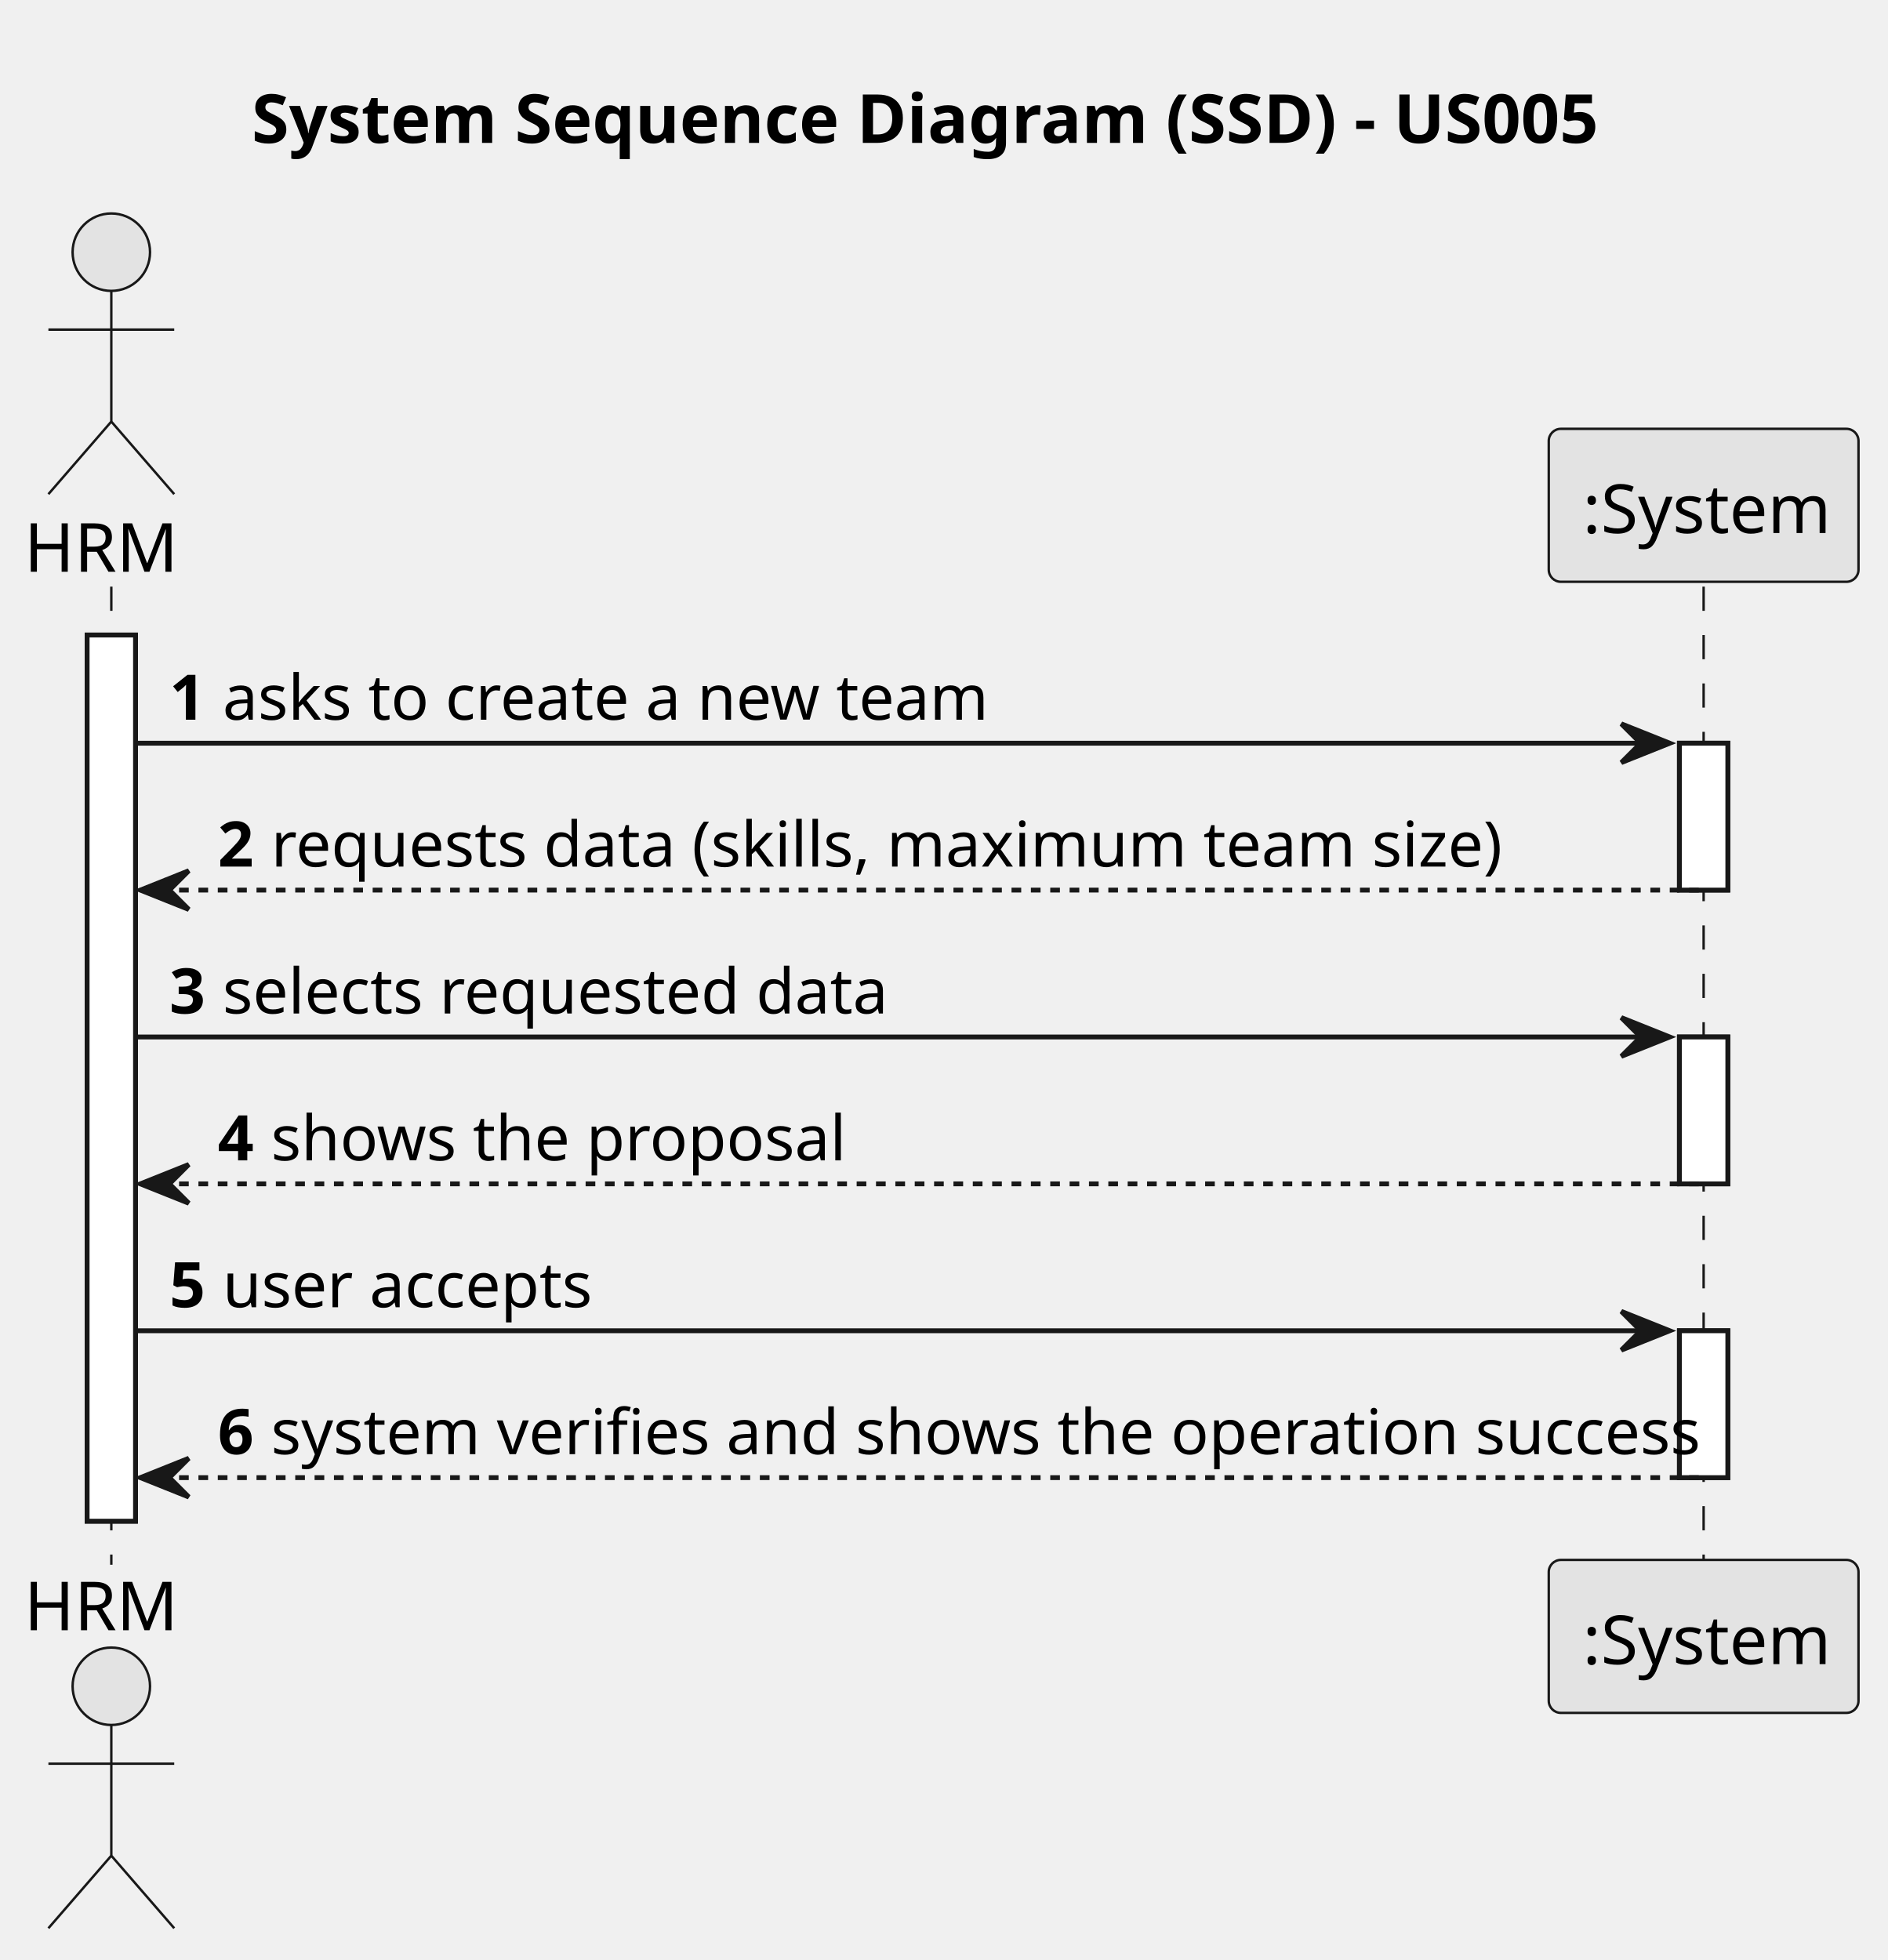
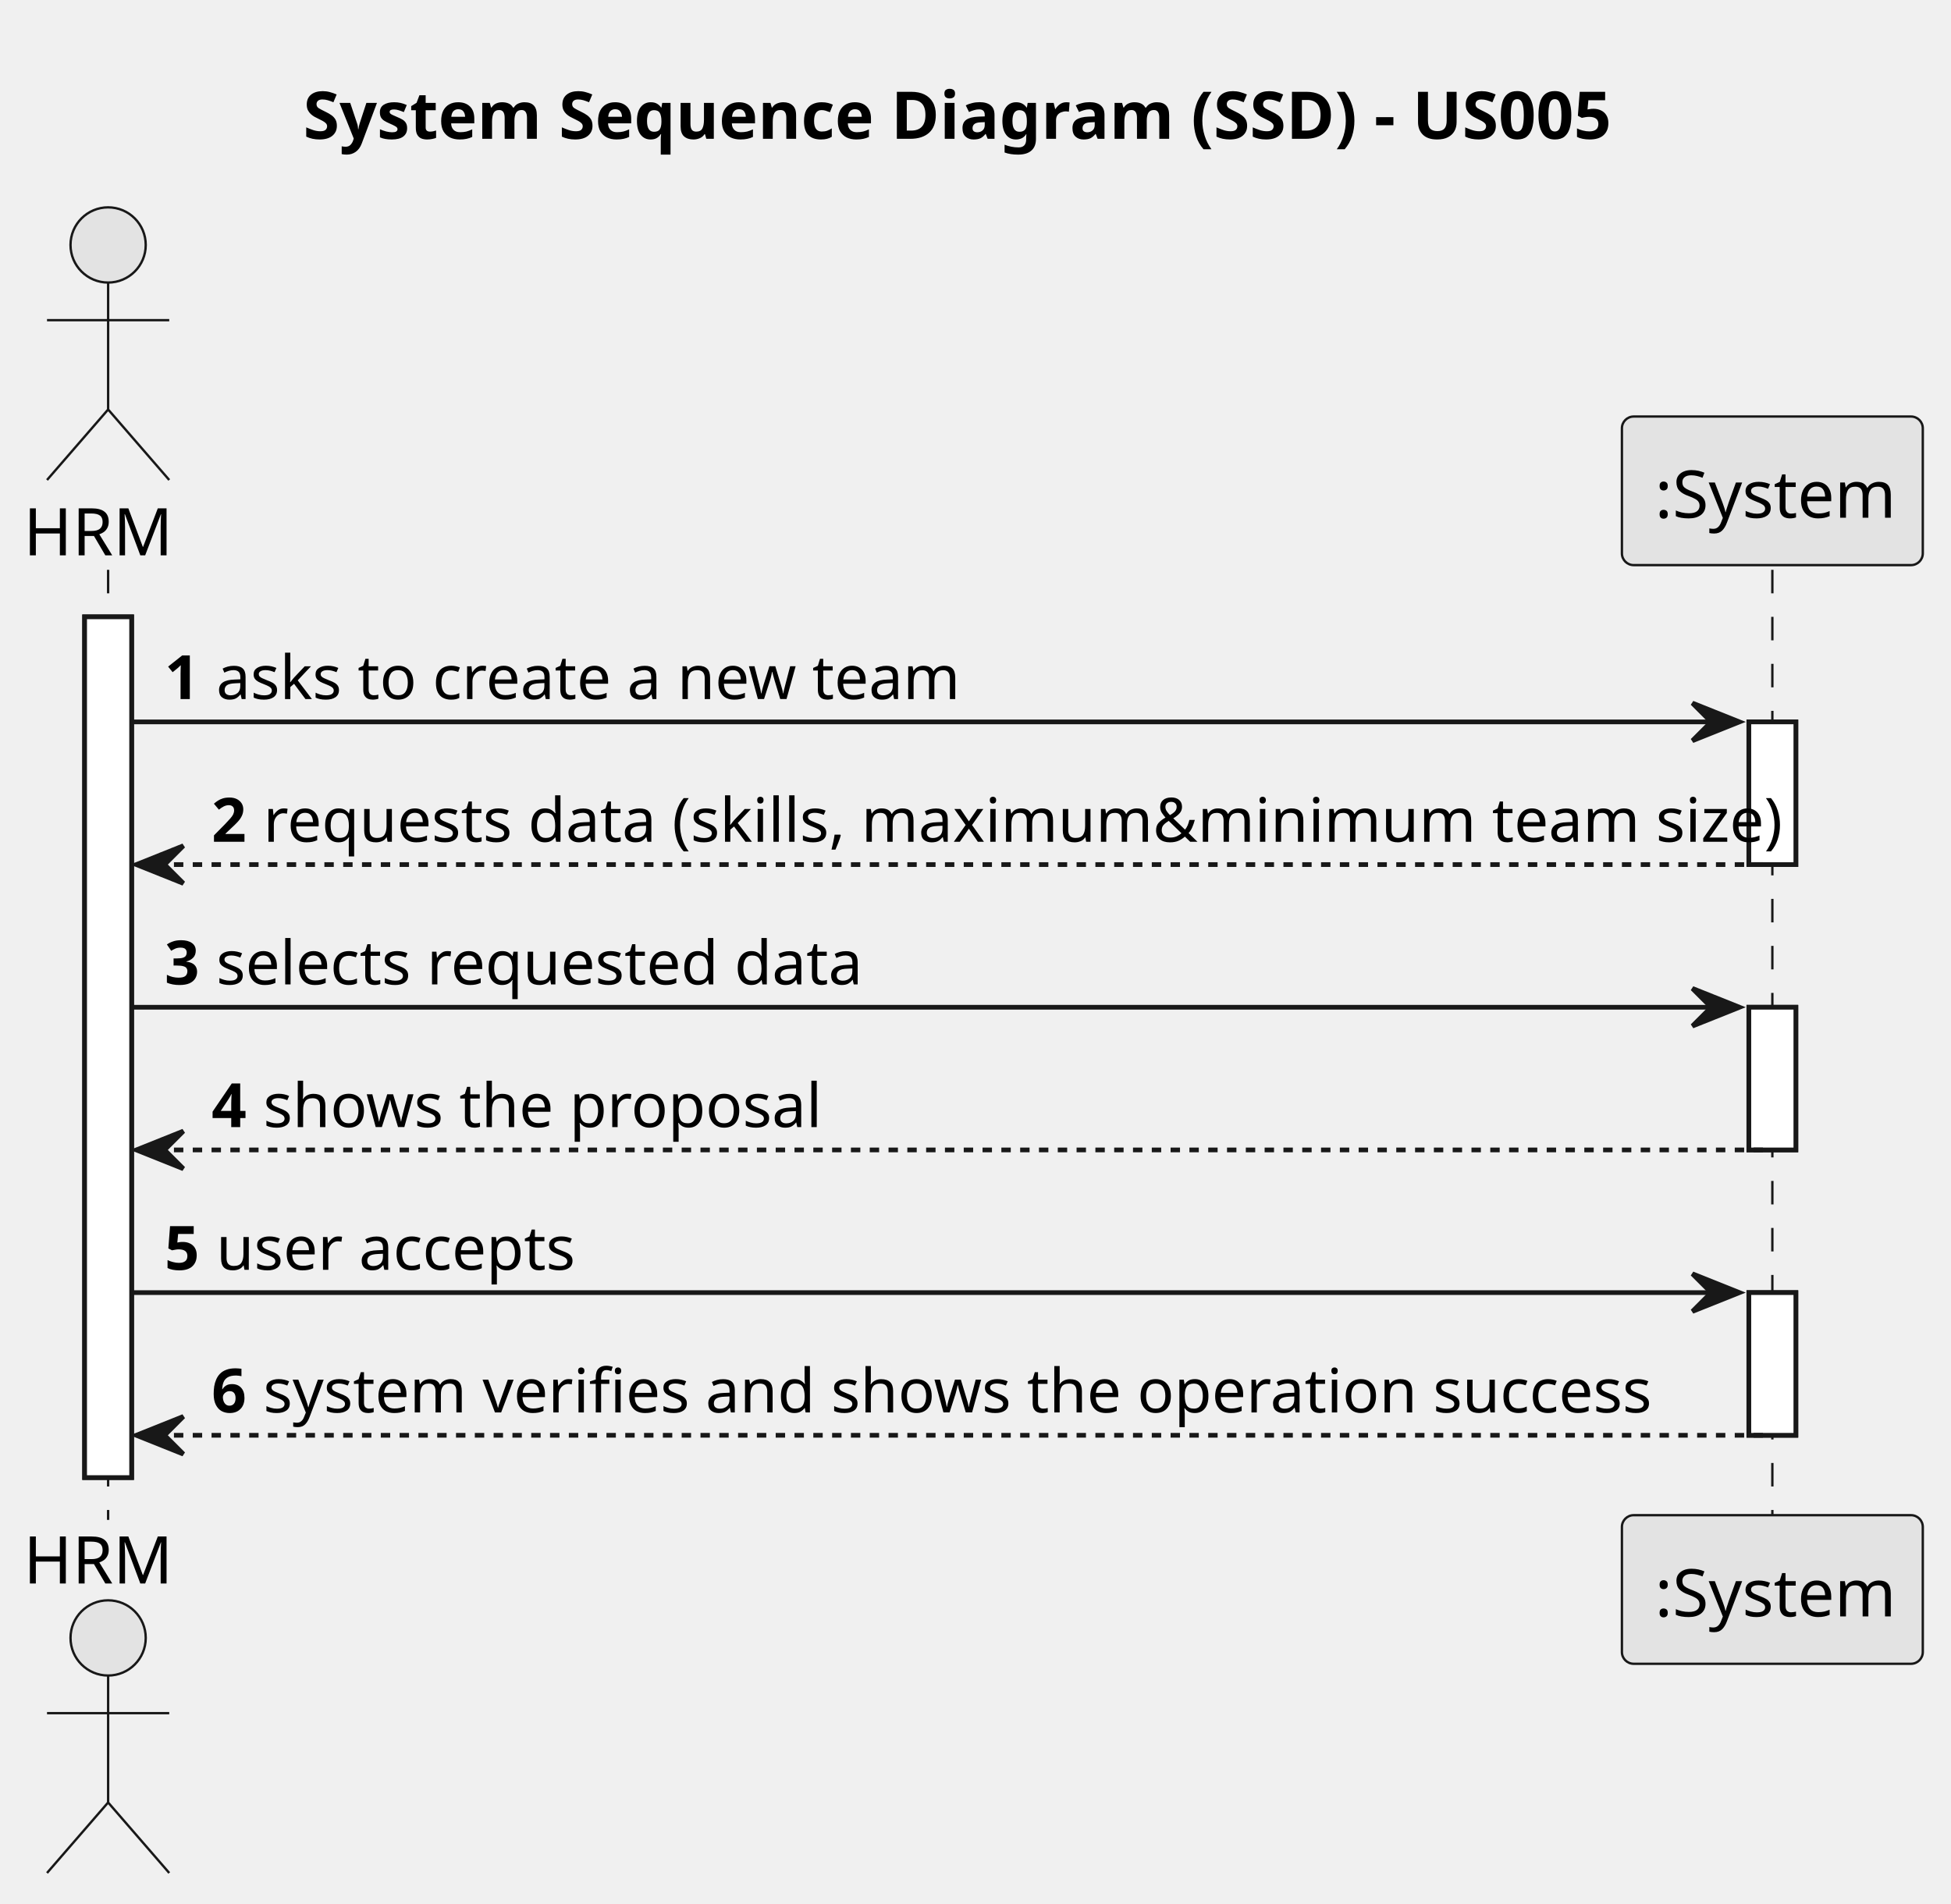
- <svg xmlns="http://www.w3.org/2000/svg" contentStyleType="text/css" height="405px" preserveAspectRatio="none" style="width:390px;height:405px;background:#FFFFFF;" version="1.1" viewBox="0 0 390 405" width="390px" zoomAndPan="magnify">
+ <svg xmlns="http://www.w3.org/2000/svg" contentStyleType="text/css" height="405px" preserveAspectRatio="none" style="width:415px;height:405px;background:#FFFFFF;" version="1.1" viewBox="0 0 415 405" width="415px" zoomAndPan="magnify">
  <defs />
  <g>
-     <text fill="#000000" font-family="sans-serif" font-size="14" font-weight="bold" lengthAdjust="spacing" textLength="284" x="52" y="29.533">System Sequence Diagram (SSD) - US005</text>
+     <text fill="#000000" font-family="sans-serif" font-size="14" font-weight="bold" lengthAdjust="spacing" textLength="284" x="64.5" y="29.533">System Sequence Diagram (SSD) - US005</text>
    <rect fill="#FFFFFF" height="183.109" style="stroke:#181818;stroke-width:1.0;" width="10" x="18" y="131.219" />
-     <rect fill="#FFFFFF" height="30.352" style="stroke:#181818;stroke-width:1.0;" width="10" x="347" y="153.57" />
-     <rect fill="#FFFFFF" height="30.352" style="stroke:#181818;stroke-width:1.0;" width="10" x="347" y="214.273" />
-     <rect fill="#FFFFFF" height="30.352" style="stroke:#181818;stroke-width:1.0;" width="10" x="347" y="274.977" />
+     <rect fill="#FFFFFF" height="30.352" style="stroke:#181818;stroke-width:1.0;" width="10" x="372" y="153.57" />
+     <rect fill="#FFFFFF" height="30.352" style="stroke:#181818;stroke-width:1.0;" width="10" x="372" y="214.273" />
+     <rect fill="#FFFFFF" height="30.352" style="stroke:#181818;stroke-width:1.0;" width="10" x="372" y="274.977" />
    <line style="stroke:#181818;stroke-width:0.5;stroke-dasharray:5.0,5.0;" x1="23" x2="23" y1="121.219" y2="323.328" />
-     <line style="stroke:#181818;stroke-width:0.5;stroke-dasharray:5.0,5.0;" x1="352" x2="352" y1="121.219" y2="323.328" />
+     <line style="stroke:#181818;stroke-width:0.5;stroke-dasharray:5.0,5.0;" x1="377" x2="377" y1="121.219" y2="323.328" />
    <text fill="#000000" font-family="sans-serif" font-size="14" lengthAdjust="spacing" textLength="30" x="5" y="118.143">HRM</text>
    <ellipse cx="23" cy="52.109" fill="#E3E3E3" rx="8" ry="8" style="stroke:#181818;stroke-width:0.5;" />
    <path d="M23,60.109 L23,87.109 M10,68.109 L36,68.109 M23,87.109 L10,102.109 M23,87.109 L36,102.109 " fill="none" style="stroke:#181818;stroke-width:0.5;" />
    <text fill="#000000" font-family="sans-serif" font-size="14" lengthAdjust="spacing" textLength="30" x="5" y="336.861">HRM</text>
    <ellipse cx="23" cy="348.438" fill="#E3E3E3" rx="8" ry="8" style="stroke:#181818;stroke-width:0.5;" />
    <path d="M23,356.438 L23,383.438 M10,364.438 L36,364.438 M23,383.438 L10,398.438 M23,383.438 L36,398.438 " fill="none" style="stroke:#181818;stroke-width:0.5;" />
-     <rect fill="#E3E3E3" height="31.609" rx="2.5" ry="2.5" style="stroke:#181818;stroke-width:0.5;" width="64" x="320" y="88.609" />
-     <text fill="#000000" font-family="sans-serif" font-size="14" lengthAdjust="spacing" textLength="50" x="327" y="110.143">:System</text>
-     <rect fill="#E3E3E3" height="31.609" rx="2.5" ry="2.5" style="stroke:#181818;stroke-width:0.5;" width="64" x="320" y="322.328" />
-     <text fill="#000000" font-family="sans-serif" font-size="14" lengthAdjust="spacing" textLength="50" x="327" y="343.861">:System</text>
+     <rect fill="#E3E3E3" height="31.609" rx="2.5" ry="2.5" style="stroke:#181818;stroke-width:0.5;" width="64" x="345" y="88.609" />
+     <text fill="#000000" font-family="sans-serif" font-size="14" lengthAdjust="spacing" textLength="50" x="352" y="110.143">:System</text>
+     <rect fill="#E3E3E3" height="31.609" rx="2.5" ry="2.5" style="stroke:#181818;stroke-width:0.5;" width="64" x="345" y="322.328" />
+     <text fill="#000000" font-family="sans-serif" font-size="14" lengthAdjust="spacing" textLength="50" x="352" y="343.861">:System</text>
    <rect fill="#FFFFFF" height="183.109" style="stroke:#181818;stroke-width:1.0;" width="10" x="18" y="131.219" />
-     <rect fill="#FFFFFF" height="30.352" style="stroke:#181818;stroke-width:1.0;" width="10" x="347" y="153.57" />
-     <rect fill="#FFFFFF" height="30.352" style="stroke:#181818;stroke-width:1.0;" width="10" x="347" y="214.273" />
-     <rect fill="#FFFFFF" height="30.352" style="stroke:#181818;stroke-width:1.0;" width="10" x="347" y="274.977" />
-     <polygon fill="#181818" points="335,149.57,345,153.57,335,157.57,339,153.57" style="stroke:#181818;stroke-width:1.0;" />
-     <line style="stroke:#181818;stroke-width:1.0;" x1="28" x2="341" y1="153.57" y2="153.57" />
+     <rect fill="#FFFFFF" height="30.352" style="stroke:#181818;stroke-width:1.0;" width="10" x="372" y="153.57" />
+     <rect fill="#FFFFFF" height="30.352" style="stroke:#181818;stroke-width:1.0;" width="10" x="372" y="214.273" />
+     <rect fill="#FFFFFF" height="30.352" style="stroke:#181818;stroke-width:1.0;" width="10" x="372" y="274.977" />
+     <polygon fill="#181818" points="360,149.57,370,153.57,360,157.57,364,153.57" style="stroke:#181818;stroke-width:1.0;" />
+     <line style="stroke:#181818;stroke-width:1.0;" x1="28" x2="366" y1="153.57" y2="153.57" />
    <text fill="#000000" font-family="sans-serif" font-size="13" font-weight="bold" lengthAdjust="spacing" textLength="7" x="35" y="148.714">1</text>
    <text fill="#000000" font-family="sans-serif" font-size="13" lengthAdjust="spacing" textLength="154" x="46" y="148.714">asks to create a new team</text>
    <polygon fill="#181818" points="39,179.922,29,183.922,39,187.922,35,183.922" style="stroke:#181818;stroke-width:1.0;" />
-     <line style="stroke:#181818;stroke-width:1.0;stroke-dasharray:2.0,2.0;" x1="33" x2="351" y1="183.922" y2="183.922" />
+     <line style="stroke:#181818;stroke-width:1.0;stroke-dasharray:2.0,2.0;" x1="33" x2="376" y1="183.922" y2="183.922" />
    <text fill="#000000" font-family="sans-serif" font-size="13" font-weight="bold" lengthAdjust="spacing" textLength="7" x="45" y="179.065">2</text>
-     <text fill="#000000" font-family="sans-serif" font-size="13" lengthAdjust="spacing" textLength="247" x="56" y="179.065">requests data (skills, maximum team size)</text>
-     <polygon fill="#181818" points="335,210.273,345,214.273,335,218.273,339,214.273" style="stroke:#181818;stroke-width:1.0;" />
-     <line style="stroke:#181818;stroke-width:1.0;" x1="28" x2="341" y1="214.273" y2="214.273" />
+     <text fill="#000000" font-family="sans-serif" font-size="13" lengthAdjust="spacing" textLength="309" x="56" y="179.065">requests data (skills, maximum&amp;minimum team size)</text>
+     <polygon fill="#181818" points="360,210.273,370,214.273,360,218.273,364,214.273" style="stroke:#181818;stroke-width:1.0;" />
+     <line style="stroke:#181818;stroke-width:1.0;" x1="28" x2="366" y1="214.273" y2="214.273" />
    <text fill="#000000" font-family="sans-serif" font-size="13" font-weight="bold" lengthAdjust="spacing" textLength="7" x="35" y="209.417">3</text>
    <text fill="#000000" font-family="sans-serif" font-size="13" lengthAdjust="spacing" textLength="132" x="46" y="209.417">selects requested data</text>
    <polygon fill="#181818" points="39,240.625,29,244.625,39,248.625,35,244.625" style="stroke:#181818;stroke-width:1.0;" />
-     <line style="stroke:#181818;stroke-width:1.0;stroke-dasharray:2.0,2.0;" x1="33" x2="351" y1="244.625" y2="244.625" />
+     <line style="stroke:#181818;stroke-width:1.0;stroke-dasharray:2.0,2.0;" x1="33" x2="376" y1="244.625" y2="244.625" />
    <text fill="#000000" font-family="sans-serif" font-size="13" font-weight="bold" lengthAdjust="spacing" textLength="7" x="45" y="239.769">4</text>
    <text fill="#000000" font-family="sans-serif" font-size="13" lengthAdjust="spacing" textLength="112" x="56" y="239.769">shows the proposal</text>
-     <polygon fill="#181818" points="335,270.977,345,274.977,335,278.977,339,274.977" style="stroke:#181818;stroke-width:1.0;" />
-     <line style="stroke:#181818;stroke-width:1.0;" x1="28" x2="341" y1="274.977" y2="274.977" />
+     <polygon fill="#181818" points="360,270.977,370,274.977,360,278.977,364,274.977" style="stroke:#181818;stroke-width:1.0;" />
+     <line style="stroke:#181818;stroke-width:1.0;" x1="28" x2="366" y1="274.977" y2="274.977" />
    <text fill="#000000" font-family="sans-serif" font-size="13" font-weight="bold" lengthAdjust="spacing" textLength="7" x="35" y="270.12">5</text>
    <text fill="#000000" font-family="sans-serif" font-size="13" lengthAdjust="spacing" textLength="75" x="46" y="270.12">user accepts</text>
    <polygon fill="#181818" points="39,301.328,29,305.328,39,309.328,35,305.328" style="stroke:#181818;stroke-width:1.0;" />
-     <line style="stroke:#181818;stroke-width:1.0;stroke-dasharray:2.0,2.0;" x1="33" x2="351" y1="305.328" y2="305.328" />
+     <line style="stroke:#181818;stroke-width:1.0;stroke-dasharray:2.0,2.0;" x1="33" x2="376" y1="305.328" y2="305.328" />
    <text fill="#000000" font-family="sans-serif" font-size="13" font-weight="bold" lengthAdjust="spacing" textLength="7" x="45" y="300.472">6</text>
    <text fill="#000000" font-family="sans-serif" font-size="13" lengthAdjust="spacing" textLength="284" x="56" y="300.472">system verifies and shows the operation success</text>
  </g>
</svg>
